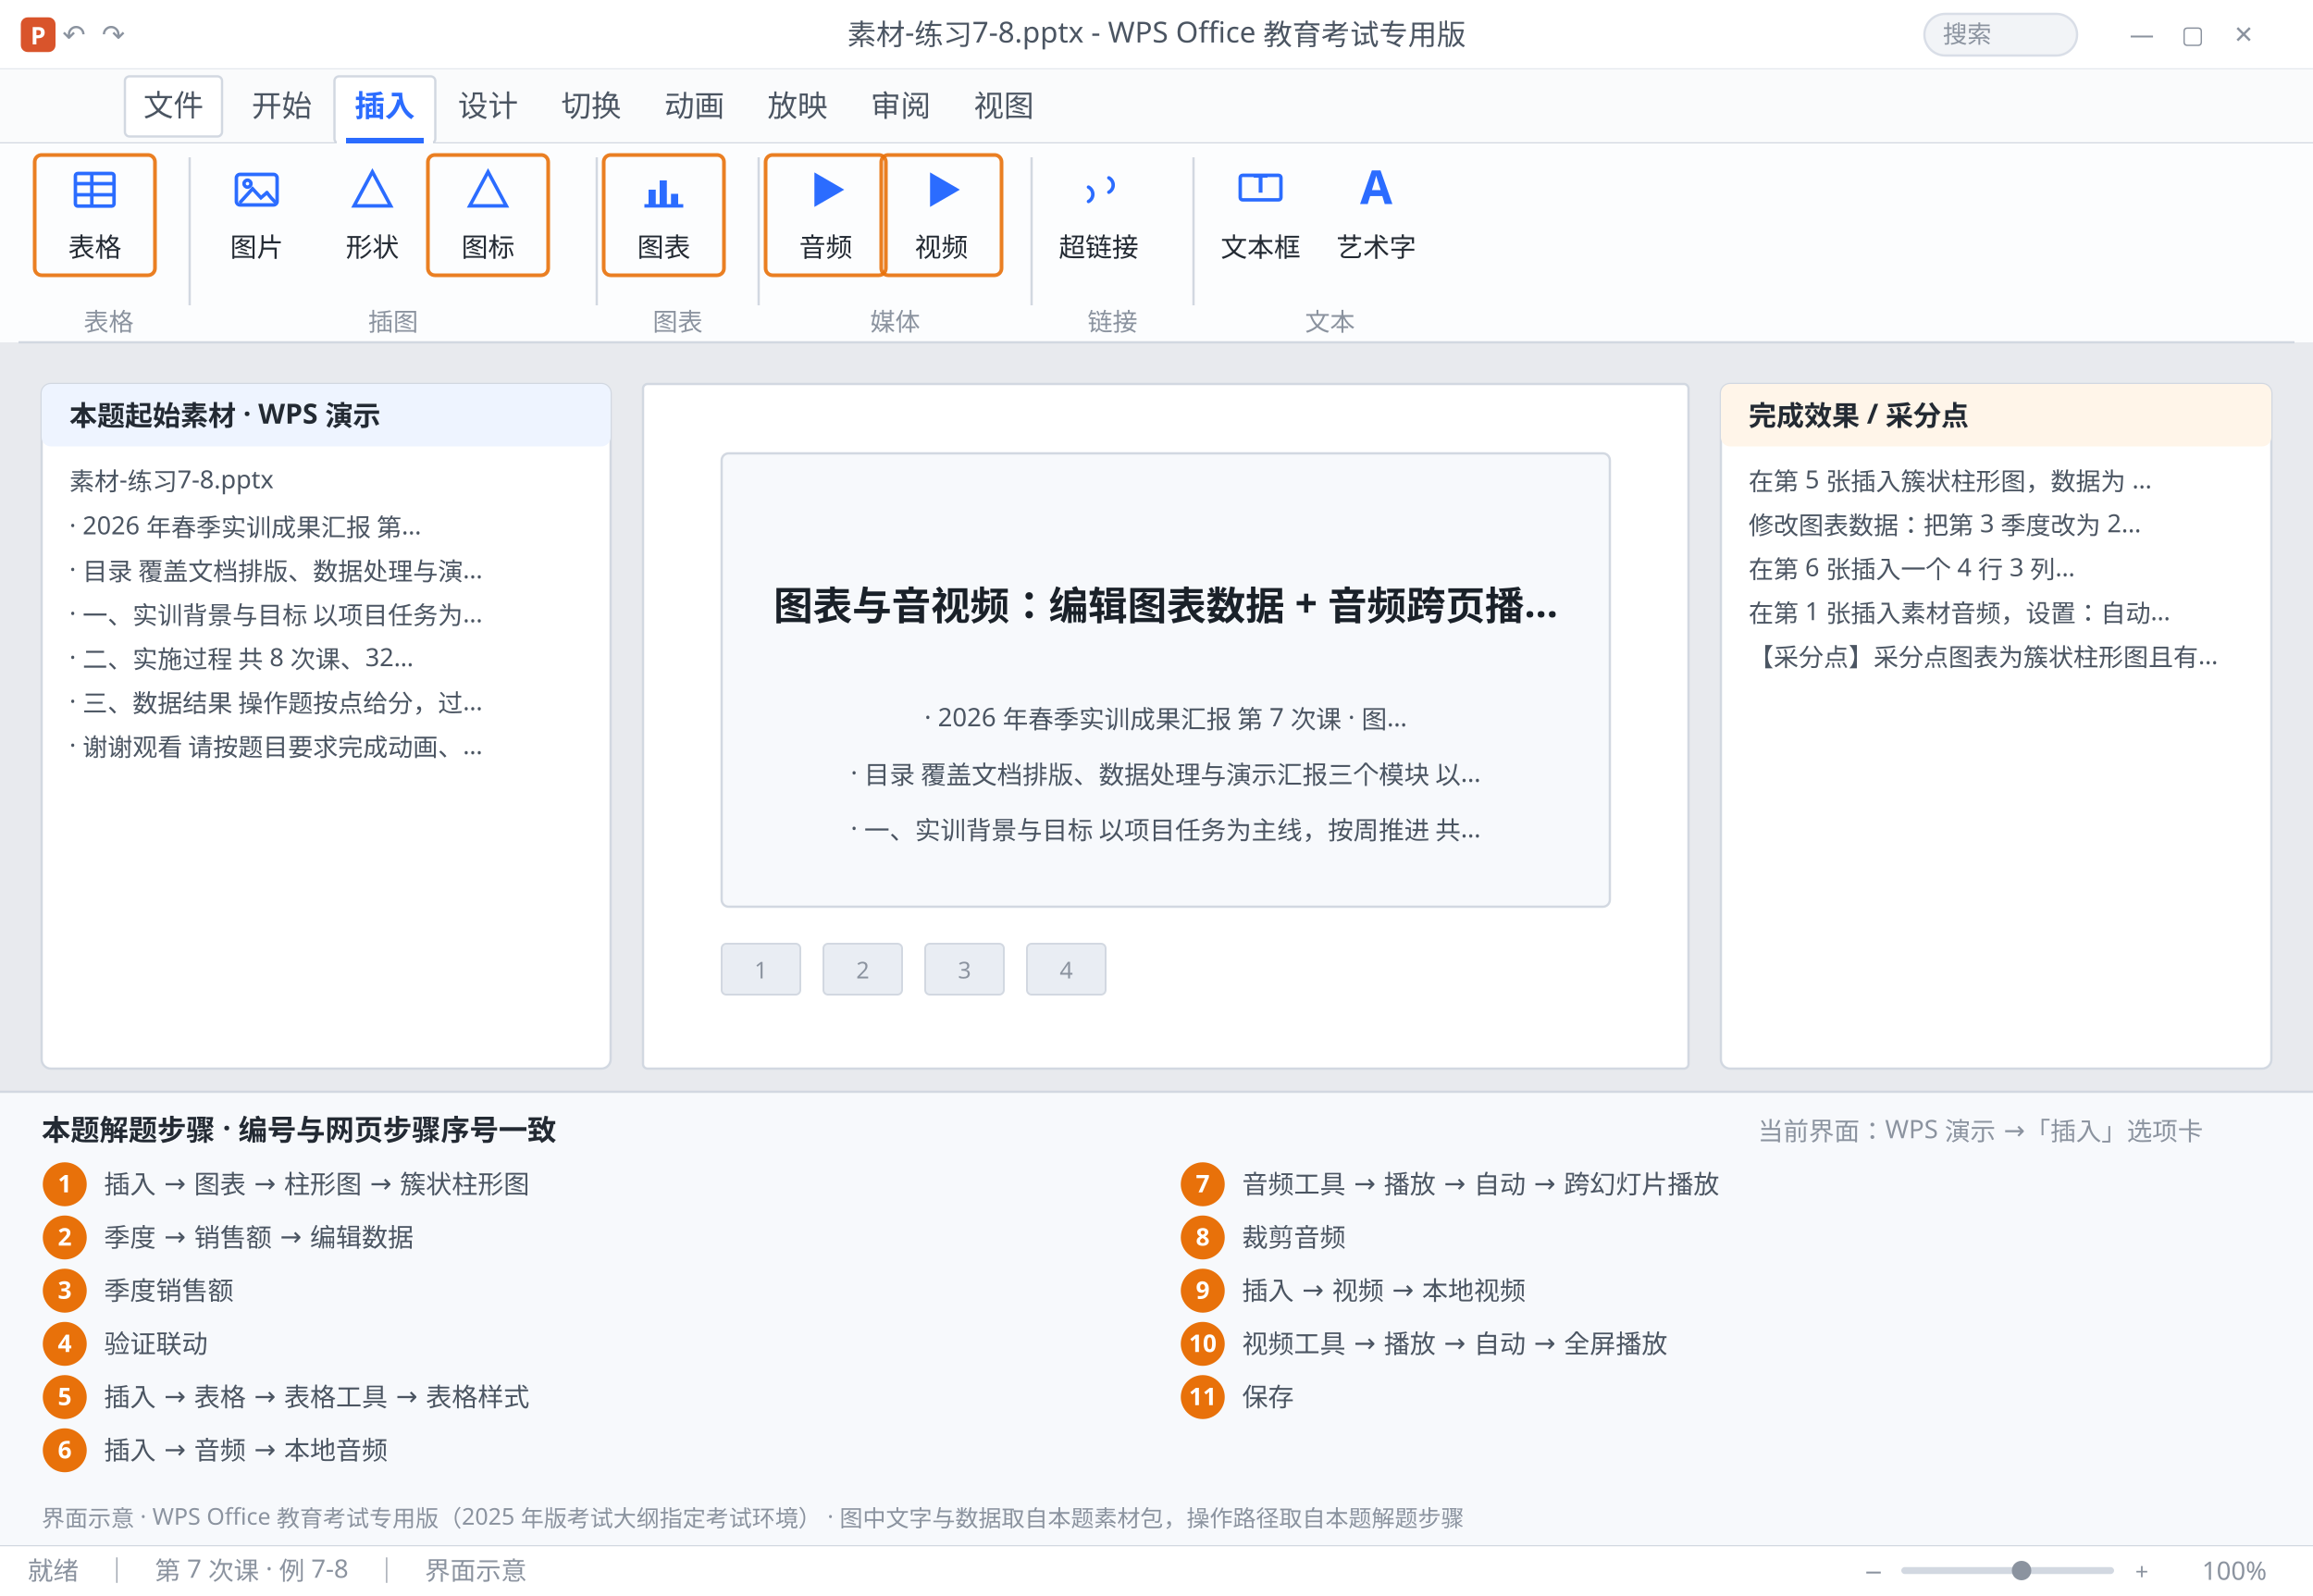
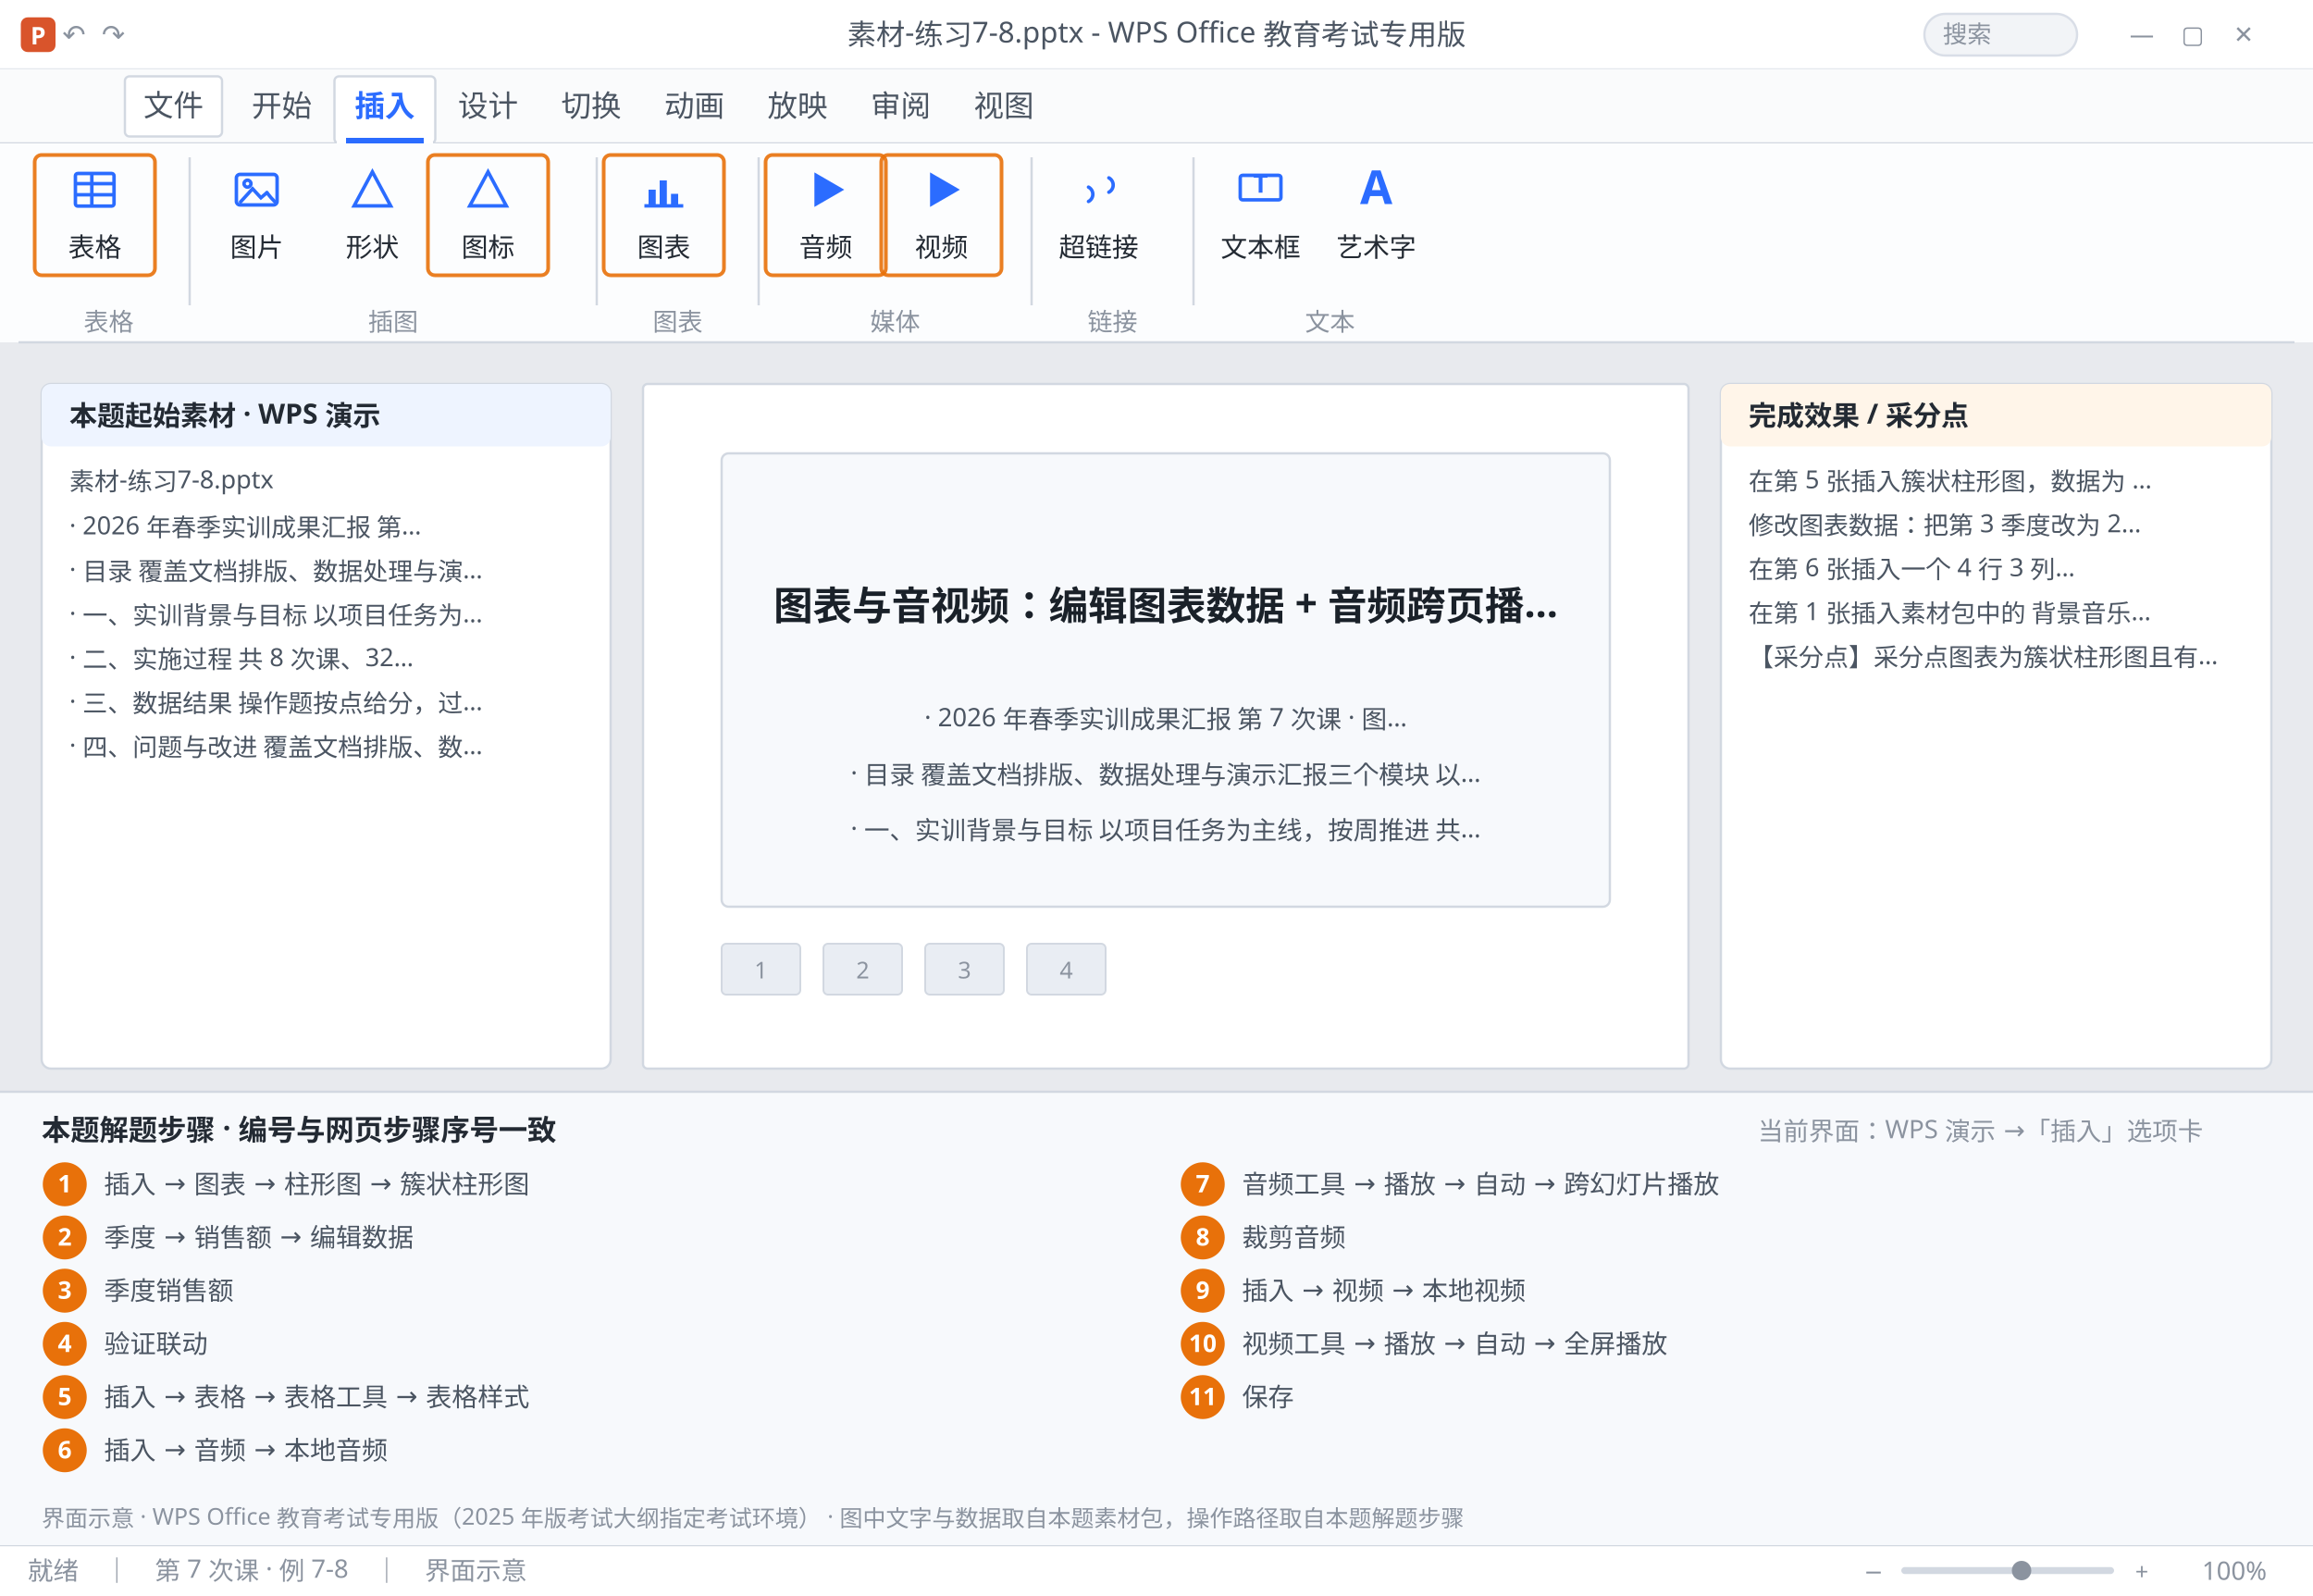
<svg xmlns="http://www.w3.org/2000/svg" viewBox="0 0 1000 690" width="100%" font-family="Microsoft YaHei, Segoe UI, sans-serif">
  <rect x="0.0" y="0.0" width="1000.0" height="690.0" rx="0.0" fill="#ffffff" stroke="none" stroke-width="1" />
  <rect x="0.0" y="0.0" width="1000.0" height="690.0" rx="0.0" fill="none" stroke="#d2d8e1" stroke-width="1" />
  <rect x="0.0" y="0.0" width="1000.0" height="30.0" rx="0.0" fill="#ffffff" stroke="none" stroke-width="1" />
  <line x1="0.0" y1="30.0" x2="1000.0" y2="30.0" stroke="#e4e7ed" stroke-width="1" stroke-linecap="butt" />
  <rect x="9.0" y="7.5" width="15.0" height="15.0" rx="3.0" fill="#d9542b" stroke="none" stroke-width="0" />
  <text x="16.5" y="19.2" font-size="10.5" fill="#ffffff" text-anchor="middle" font-weight="700">P</text>
  <text x="32.0" y="19.2" font-size="12" fill="#8b939f" text-anchor="middle">↶</text>
  <text x="49.0" y="19.2" font-size="12" fill="#8b939f" text-anchor="middle">↷</text>
  <text x="500.0" y="19.4" font-size="12.5" fill="#4b5562" text-anchor="middle">素材-练习7-8.pptx - WPS Office 教育考试专用版</text>
  <rect x="832.0" y="6.0" width="66.0" height="18.0" rx="9.0" fill="#f2f4f7" stroke="#d9dee7" stroke-width="1" />
  <text x="840.0" y="18.5" font-size="10.5" fill="#8b939f" text-anchor="start">搜索</text>
  <text x="926.0" y="18.6" font-size="10.5" fill="#8b939f" text-anchor="middle">—</text>
  <text x="948.0" y="18.6" font-size="10.5" fill="#8b939f" text-anchor="middle">▢</text>
  <text x="970.0" y="18.6" font-size="10.5" fill="#8b939f" text-anchor="middle">✕</text>
  <rect x="0.0" y="30.0" width="1000.0" height="32.0" rx="0.0" fill="#fafbfc" stroke="none" stroke-width="1" />
  <line x1="0.0" y1="62.0" x2="1000.0" y2="62.0" stroke="#d2d8e1" stroke-width="1" stroke-linecap="butt" />
  <rect x="54.0" y="33.0" width="42.0" height="26.0" rx="2.0" fill="#ffffff" stroke="#d2d8e1" stroke-width="1" />
  <text x="75.0" y="50.2" font-size="13" fill="#4b5562" text-anchor="middle">文件</text>
  <text x="121.8" y="50.4" font-size="13" fill="#4b5562" text-anchor="middle">开始</text>
  <rect x="144.6" y="33.0" width="43.6" height="29.0" rx="2.0" fill="#ffffff" stroke="#d2d8e1" stroke-width="1" />
  <line x1="145.6" y1="62.0" x2="187.2" y2="62.0" stroke="#ffffff" stroke-width="2" stroke-linecap="butt" />
  <rect x="149.6" y="59.6" width="33.6" height="2.4" rx="0.0" fill="#2b6cff" stroke="none" stroke-width="1" />
  <text x="166.4" y="50.4" font-size="13" fill="#2b6cff" text-anchor="middle" font-weight="700">插入</text>
  <text x="211.0" y="50.4" font-size="13" fill="#4b5562" text-anchor="middle">设计</text>
  <text x="255.6" y="50.4" font-size="13" fill="#4b5562" text-anchor="middle">切换</text>
  <text x="300.2" y="50.4" font-size="13" fill="#4b5562" text-anchor="middle">动画</text>
  <text x="344.8" y="50.4" font-size="13" fill="#4b5562" text-anchor="middle">放映</text>
  <text x="389.4" y="50.4" font-size="13" fill="#4b5562" text-anchor="middle">审阅</text>
  <text x="434.0" y="50.4" font-size="13" fill="#4b5562" text-anchor="middle">视图</text>
  <rect x="0.0" y="62.0" width="1000.0" height="86.0" rx="0.0" fill="#fcfdfe" stroke="none" stroke-width="1" />
  <rect x="0.0" y="148.0" width="1000.0" height="520.0" rx="0.0" fill="#e8eaee" stroke="none" stroke-width="1" />
  <rect x="0.0" y="668.0" width="1000.0" height="22.0" rx="0.0" fill="#ffffff" stroke="none" stroke-width="1" />
  <line x1="0.0" y1="668.0" x2="1000.0" y2="668.0" stroke="#d2d8e1" stroke-width="1" stroke-linecap="butt" />
  <text x="12.0" y="683.0" font-size="11" fill="#8b939f" text-anchor="start">就绪　｜　第 7 次课 · 例 7-8　｜　界面示意</text>
  <text x="810.0" y="683.0" font-size="10" fill="#8b939f" text-anchor="middle">−</text>
  <rect x="822.0" y="677.5" width="92.0" height="3.0" rx="1.5" fill="#d2d8e1" stroke="none" stroke-width="0" />
  <circle cx="874.0" cy="679.0" r="4.2" fill="#8b939f" stroke="none" stroke-width="1" />
  <text x="926.0" y="683.0" font-size="10" fill="#8b939f" text-anchor="middle">+</text>
  <text x="952.0" y="683.0" font-size="11" fill="#8b939f" text-anchor="start">100%</text>
  <rect x="8.0" y="62.0" width="984.0" height="86.0" rx="0.0" fill="#fcfdfe" stroke="none" stroke-width="1" />
  <line x1="8.0" y1="148.0" x2="992.0" y2="148.0" stroke="#d2d8e1" stroke-width="1" stroke-linecap="butt" />
  <rect x="32.6" y="75.0" width="16.7" height="14.1" rx="1.0" fill="none" stroke="#2b6cff" stroke-width="1.5" />
  <line x1="32.6" y1="79.4" x2="49.4" y2="79.4" stroke="#2b6cff" stroke-width="1.5" stroke-linecap="butt" />
  <line x1="32.6" y1="84.2" x2="49.4" y2="84.2" stroke="#2b6cff" stroke-width="1.5" stroke-linecap="butt" />
  <line x1="39.7" y1="75.0" x2="39.7" y2="89.0" stroke="#2b6cff" stroke-width="1.5" stroke-linecap="butt" />
  <text x="41.0" y="111.0" font-size="11.5" fill="#232a33" text-anchor="middle">表格</text>
  <text x="47.0" y="143.0" font-size="10.8" fill="#8b939f" text-anchor="middle">表格</text>
  <line x1="82.0" y1="68.0" x2="82.0" y2="132.0" stroke="#d2d8e1" stroke-width="1" stroke-linecap="butt" />
  <rect x="102.2" y="75.4" width="17.6" height="13.2" rx="1.5" fill="none" stroke="#2b6cff" stroke-width="1.5" />
  <circle cx="107.0" cy="79.4" r="1.5" fill="none" stroke="#2b6cff" stroke-width="1.5" />
  <path d="M104.0 87.3 L109.2 81.6 L112.8 85.5 L115.4 83.3" fill="none" stroke="#2b6cff" stroke-width="1.5" stroke-linecap="round" />
  <path d="M115.4 83.3 L117.2 85.5 L118.9 87.3" fill="none" stroke="#2b6cff" stroke-width="1.5" stroke-linecap="round" />
  <text x="111.0" y="111.0" font-size="11.5" fill="#232a33" text-anchor="middle">图片</text>
  <path d="M161.0 74.3 L168.9 89.0 L153.1 89.0 Z" fill="none" stroke="#2b6cff" stroke-width="1.5" stroke-linecap="round" />
  <text x="161.0" y="111.0" font-size="11.5" fill="#232a33" text-anchor="middle">形状</text>
  <path d="M211.0 74.3 L218.9 89.0 L203.1 89.0 Z" fill="none" stroke="#2b6cff" stroke-width="1.5" stroke-linecap="round" />
  <text x="211.0" y="111.0" font-size="11.5" fill="#232a33" text-anchor="middle">图标</text>
  <text x="170.0" y="143.0" font-size="10.8" fill="#8b939f" text-anchor="middle">插图</text>
  <line x1="258.0" y1="68.0" x2="258.0" y2="132.0" stroke="#d2d8e1" stroke-width="1" stroke-linecap="butt" />
  <line x1="278.6" y1="89.0" x2="295.4" y2="89.0" stroke="#2b6cff" stroke-width="1.5" stroke-linecap="butt" />
  <rect x="280.4" y="82.0" width="3.1" height="6.6" rx="0.0" fill="#2b6cff" stroke="#2b6cff" stroke-width="0" />
  <rect x="285.2" y="78.0" width="3.1" height="10.6" rx="0.0" fill="#2b6cff" stroke="#2b6cff" stroke-width="0" />
  <rect x="290.1" y="83.8" width="3.1" height="4.8" rx="0.0" fill="#2b6cff" stroke="#2b6cff" stroke-width="0" />
  <text x="287.0" y="111.0" font-size="11.5" fill="#232a33" text-anchor="middle">图表</text>
  <text x="293.0" y="143.0" font-size="10.8" fill="#8b939f" text-anchor="middle">图表</text>
  <line x1="328.0" y1="68.0" x2="328.0" y2="132.0" stroke="#d2d8e1" stroke-width="1" stroke-linecap="butt" />
  <path d="M352.6 75.4 L364.0 82.0 L352.6 88.6 Z" fill="#2b6cff" stroke="#2b6cff" stroke-width="1" stroke-linecap="round" />
  <text x="357.0" y="111.0" font-size="11.5" fill="#232a33" text-anchor="middle">音频</text>
  <path d="M402.6 75.4 L414.0 82.0 L402.6 88.6 Z" fill="#2b6cff" stroke="#2b6cff" stroke-width="1" stroke-linecap="round" />
  <text x="407.0" y="111.0" font-size="11.5" fill="#232a33" text-anchor="middle">视频</text>
  <text x="387.0" y="143.0" font-size="10.8" fill="#8b939f" text-anchor="middle">媒体</text>
  <line x1="446.0" y1="68.0" x2="446.0" y2="132.0" stroke="#d2d8e1" stroke-width="1" stroke-linecap="butt" />
  <path d="M470.6 80.9 a3.5 3.5 0 0 1 0 6.2" fill="none" stroke="#2b6cff" stroke-width="1.5" stroke-linecap="round" />
  <path d="M479.4 83.1 a3.5 3.5 0 0 0 0 -6.2" fill="none" stroke="#2b6cff" stroke-width="1.5" stroke-linecap="round" />
  <text x="475.0" y="111.0" font-size="11.5" fill="#232a33" text-anchor="middle">超链接</text>
  <text x="481.0" y="143.0" font-size="10.8" fill="#8b939f" text-anchor="middle">链接</text>
  <line x1="516.0" y1="68.0" x2="516.0" y2="132.0" stroke="#d2d8e1" stroke-width="1" stroke-linecap="butt" />
  <rect x="536.2" y="75.8" width="17.6" height="10.6" rx="1.0" fill="none" stroke="#2b6cff" stroke-width="1.5" />
  <text x="545.0" y="83.3" font-size="11.0" fill="#2b6cff" text-anchor="middle" font-weight="700">T</text>
  <text x="545.0" y="111.0" font-size="11.5" fill="#232a33" text-anchor="middle">文本框</text>
  <text x="595.0" y="88.2" font-size="20.24" fill="#2b6cff" text-anchor="middle" font-weight="700">A</text>
  <text x="595.0" y="111.0" font-size="11.5" fill="#232a33" text-anchor="middle">艺术字</text>
  <text x="575.0" y="143.0" font-size="10.8" fill="#8b939f" text-anchor="middle">文本</text>
  <rect x="15.0" y="67.0" width="52.0" height="52.0" rx="3.0" fill="none" stroke="#e8710a" stroke-width="1.6" opacity="0.9" />
  <rect x="185.0" y="67.0" width="52.0" height="52.0" rx="3.0" fill="none" stroke="#e8710a" stroke-width="1.6" opacity="0.9" />
  <rect x="261.0" y="67.0" width="52.0" height="52.0" rx="3.0" fill="none" stroke="#e8710a" stroke-width="1.6" opacity="0.9" />
  <rect x="331.0" y="67.0" width="52.0" height="52.0" rx="3.0" fill="none" stroke="#e8710a" stroke-width="1.6" opacity="0.9" />
  <rect x="381.0" y="67.0" width="52.0" height="52.0" rx="3.0" fill="none" stroke="#e8710a" stroke-width="1.6" opacity="0.9" />
  <rect x="0.0" y="156.0" width="1000.0" height="316.0" rx="0.0" fill="#e8eaee" stroke="none" stroke-width="1" />
  <rect x="18.0" y="166.0" width="246.0" height="296.0" rx="4.0" fill="#ffffff" stroke="#d2d8e1" stroke-width="1" />
  <rect x="18.0" y="166.0" width="246.0" height="27.0" rx="4.0" fill="#eef4ff" stroke="none" stroke-width="0" />
  <text x="30.0" y="184.0" font-size="12" fill="#232a33" text-anchor="start" font-weight="700">本题起始素材 · WPS 演示</text>
  <text x="30.0" y="212.0" font-size="10.8" fill="#4b5562" text-anchor="start">素材-练习7-8.pptx</text>
  <text x="30.0" y="231.0" font-size="10.8" fill="#4b5562" text-anchor="start">· 2026 年春季实训成果汇报 第…</text>
  <text x="30.0" y="250.0" font-size="10.8" fill="#4b5562" text-anchor="start">· 目录 覆盖文档排版、数据处理与演…</text>
  <text x="30.0" y="269.0" font-size="10.8" fill="#4b5562" text-anchor="start">· 一、实训背景与目标 以项目任务为…</text>
  <text x="30.0" y="288.0" font-size="10.8" fill="#4b5562" text-anchor="start">· 二、实施过程 共 8 次课、32…</text>
  <text x="30.0" y="307.0" font-size="10.8" fill="#4b5562" text-anchor="start">· 三、数据结果 操作题按点给分，过…</text>
-   <text x="30.0" y="326.0" font-size="10.8" fill="#4b5562" text-anchor="start">· 谢谢观看 请按题目要求完成动画、…</text>
+   <text x="30.0" y="326.0" font-size="10.8" fill="#4b5562" text-anchor="start">· 四、问题与改进 覆盖文档排版、数…</text>
  <rect x="278.0" y="166.0" width="452.0" height="296.0" rx="2.0" fill="#ffffff" stroke="#d2d8e1" stroke-width="1" />
  <rect x="312.0" y="196.0" width="384.0" height="196.0" rx="3.0" fill="#f7f9fc" stroke="#d2d8e1" stroke-width="1" />
  <text x="504.0" y="268.0" font-size="17" fill="#1a2129" text-anchor="middle" font-weight="700">图表与音视频：编辑图表数据 + 音频跨页播…</text>
  <text x="504.0" y="314.0" font-size="11" fill="#4b5562" text-anchor="middle">· 2026 年春季实训成果汇报 第 7 次课 · 图…</text>
  <text x="504.0" y="338.0" font-size="11" fill="#4b5562" text-anchor="middle">· 目录 覆盖文档排版、数据处理与演示汇报三个模块 以…</text>
  <text x="504.0" y="362.0" font-size="11" fill="#4b5562" text-anchor="middle">· 一、实训背景与目标 以项目任务为主线，按周推进 共…</text>
  <rect x="312.0" y="408.0" width="34.0" height="22.0" rx="2.0" fill="#e9edf3" stroke="#d2d8e1" stroke-width="0.8" />
  <text x="329.0" y="423.0" font-size="10" fill="#8b939f" text-anchor="middle">1</text>
  <rect x="356.0" y="408.0" width="34.0" height="22.0" rx="2.0" fill="#e9edf3" stroke="#d2d8e1" stroke-width="0.8" />
  <text x="373.0" y="423.0" font-size="10" fill="#8b939f" text-anchor="middle">2</text>
  <rect x="400.0" y="408.0" width="34.0" height="22.0" rx="2.0" fill="#e9edf3" stroke="#d2d8e1" stroke-width="0.8" />
  <text x="417.0" y="423.0" font-size="10" fill="#8b939f" text-anchor="middle">3</text>
  <rect x="444.0" y="408.0" width="34.0" height="22.0" rx="2.0" fill="#e9edf3" stroke="#d2d8e1" stroke-width="0.8" />
  <text x="461.0" y="423.0" font-size="10" fill="#8b939f" text-anchor="middle">4</text>
  <rect x="744.0" y="166.0" width="238.0" height="296.0" rx="4.0" fill="#ffffff" stroke="#d2d8e1" stroke-width="1" />
  <rect x="744.0" y="166.0" width="238.0" height="27.0" rx="4.0" fill="#fff5e9" stroke="none" stroke-width="0" />
  <text x="756.0" y="184.0" font-size="12" fill="#232a33" text-anchor="start" font-weight="700">完成效果 / 采分点</text>
  <text x="756.0" y="212.0" font-size="10.8" fill="#4b5562" text-anchor="start">在第 5 张插入簇状柱形图，数据为 …</text>
  <text x="756.0" y="231.0" font-size="10.8" fill="#4b5562" text-anchor="start">修改图表数据：把第 3 季度改为 2…</text>
  <text x="756.0" y="250.0" font-size="10.8" fill="#4b5562" text-anchor="start">在第 6 张插入一个 4 行 3 列…</text>
-   <text x="756.0" y="269.0" font-size="10.8" fill="#4b5562" text-anchor="start">在第 1 张插入素材音频，设置：自动…</text>
+   <text x="756.0" y="269.0" font-size="10.8" fill="#4b5562" text-anchor="start">在第 1 张插入素材包中的 背景音乐…</text>
  <text x="756.0" y="288.0" font-size="10.8" fill="#4b5562" text-anchor="start">【采分点】采分点图表为簇状柱形图且有…</text>
  <rect x="0.0" y="472.0" width="1000.0" height="196.0" rx="0.0" fill="#f7f9fc" stroke="none" stroke-width="1" />
  <line x1="0.0" y1="472.0" x2="1000.0" y2="472.0" stroke="#d2d8e1" stroke-width="1" stroke-linecap="butt" />
  <text x="18.0" y="493.0" font-size="12.5" fill="#232a33" text-anchor="start" font-weight="700">本题解题步骤 · 编号与网页步骤序号一致</text>
  <text x="760.0" y="493.0" font-size="11" fill="#8b939f" text-anchor="start">当前界面：WPS 演示 →「插入」选项卡</text>
  <circle cx="28.0" cy="512.0" r="9.5" fill="#e8710a" stroke="none" stroke-width="1" />
  <text x="28.0" y="515.5" font-size="10.5" fill="#ffffff" text-anchor="middle" font-weight="700">1</text>
  <text x="45.0" y="516.0" font-size="11.2" fill="#4b5562" text-anchor="start">插入 → 图表 → 柱形图 → 簇状柱形图</text>
  <circle cx="28.0" cy="535.0" r="9.5" fill="#e8710a" stroke="none" stroke-width="1" />
  <text x="28.0" y="538.5" font-size="10.5" fill="#ffffff" text-anchor="middle" font-weight="700">2</text>
  <text x="45.0" y="539.0" font-size="11.2" fill="#4b5562" text-anchor="start">季度 → 销售额 → 编辑数据</text>
  <circle cx="28.0" cy="558.0" r="9.5" fill="#e8710a" stroke="none" stroke-width="1" />
  <text x="28.0" y="561.5" font-size="10.5" fill="#ffffff" text-anchor="middle" font-weight="700">3</text>
  <text x="45.0" y="562.0" font-size="11.2" fill="#4b5562" text-anchor="start">季度销售额</text>
  <circle cx="28.0" cy="581.0" r="9.5" fill="#e8710a" stroke="none" stroke-width="1" />
  <text x="28.0" y="584.5" font-size="10.5" fill="#ffffff" text-anchor="middle" font-weight="700">4</text>
  <text x="45.0" y="585.0" font-size="11.2" fill="#4b5562" text-anchor="start">验证联动</text>
  <circle cx="28.0" cy="604.0" r="9.5" fill="#e8710a" stroke="none" stroke-width="1" />
  <text x="28.0" y="607.5" font-size="10.5" fill="#ffffff" text-anchor="middle" font-weight="700">5</text>
  <text x="45.0" y="608.0" font-size="11.2" fill="#4b5562" text-anchor="start">插入 → 表格 → 表格工具 → 表格样式</text>
  <circle cx="28.0" cy="627.0" r="9.5" fill="#e8710a" stroke="none" stroke-width="1" />
  <text x="28.0" y="630.5" font-size="10.5" fill="#ffffff" text-anchor="middle" font-weight="700">6</text>
  <text x="45.0" y="631.0" font-size="11.2" fill="#4b5562" text-anchor="start">插入 → 音频 → 本地音频</text>
  <circle cx="520.0" cy="512.0" r="9.5" fill="#e8710a" stroke="none" stroke-width="1" />
  <text x="520.0" y="515.5" font-size="10.5" fill="#ffffff" text-anchor="middle" font-weight="700">7</text>
  <text x="537.0" y="516.0" font-size="11.2" fill="#4b5562" text-anchor="start">音频工具 → 播放 → 自动 → 跨幻灯片播放</text>
  <circle cx="520.0" cy="535.0" r="9.5" fill="#e8710a" stroke="none" stroke-width="1" />
  <text x="520.0" y="538.5" font-size="10.5" fill="#ffffff" text-anchor="middle" font-weight="700">8</text>
  <text x="537.0" y="539.0" font-size="11.2" fill="#4b5562" text-anchor="start">裁剪音频</text>
  <circle cx="520.0" cy="558.0" r="9.5" fill="#e8710a" stroke="none" stroke-width="1" />
  <text x="520.0" y="561.5" font-size="10.5" fill="#ffffff" text-anchor="middle" font-weight="700">9</text>
  <text x="537.0" y="562.0" font-size="11.2" fill="#4b5562" text-anchor="start">插入 → 视频 → 本地视频</text>
  <circle cx="520.0" cy="581.0" r="9.5" fill="#e8710a" stroke="none" stroke-width="1" />
  <text x="520.0" y="584.5" font-size="10.5" fill="#ffffff" text-anchor="middle" font-weight="700">10</text>
  <text x="537.0" y="585.0" font-size="11.2" fill="#4b5562" text-anchor="start">视频工具 → 播放 → 自动 → 全屏播放</text>
  <circle cx="520.0" cy="604.0" r="9.5" fill="#e8710a" stroke="none" stroke-width="1" />
  <text x="520.0" y="607.5" font-size="10.5" fill="#ffffff" text-anchor="middle" font-weight="700">11</text>
  <text x="537.0" y="608.0" font-size="11.2" fill="#4b5562" text-anchor="start">保存</text>
  <text x="18.0" y="660.0" font-size="10" fill="#8b939f" text-anchor="start">界面示意 · WPS Office 教育考试专用版（2025 年版考试大纲指定考试环境） · 图中文字与数据取自本题素材包，操作路径取自本题解题步骤</text>
</svg>
